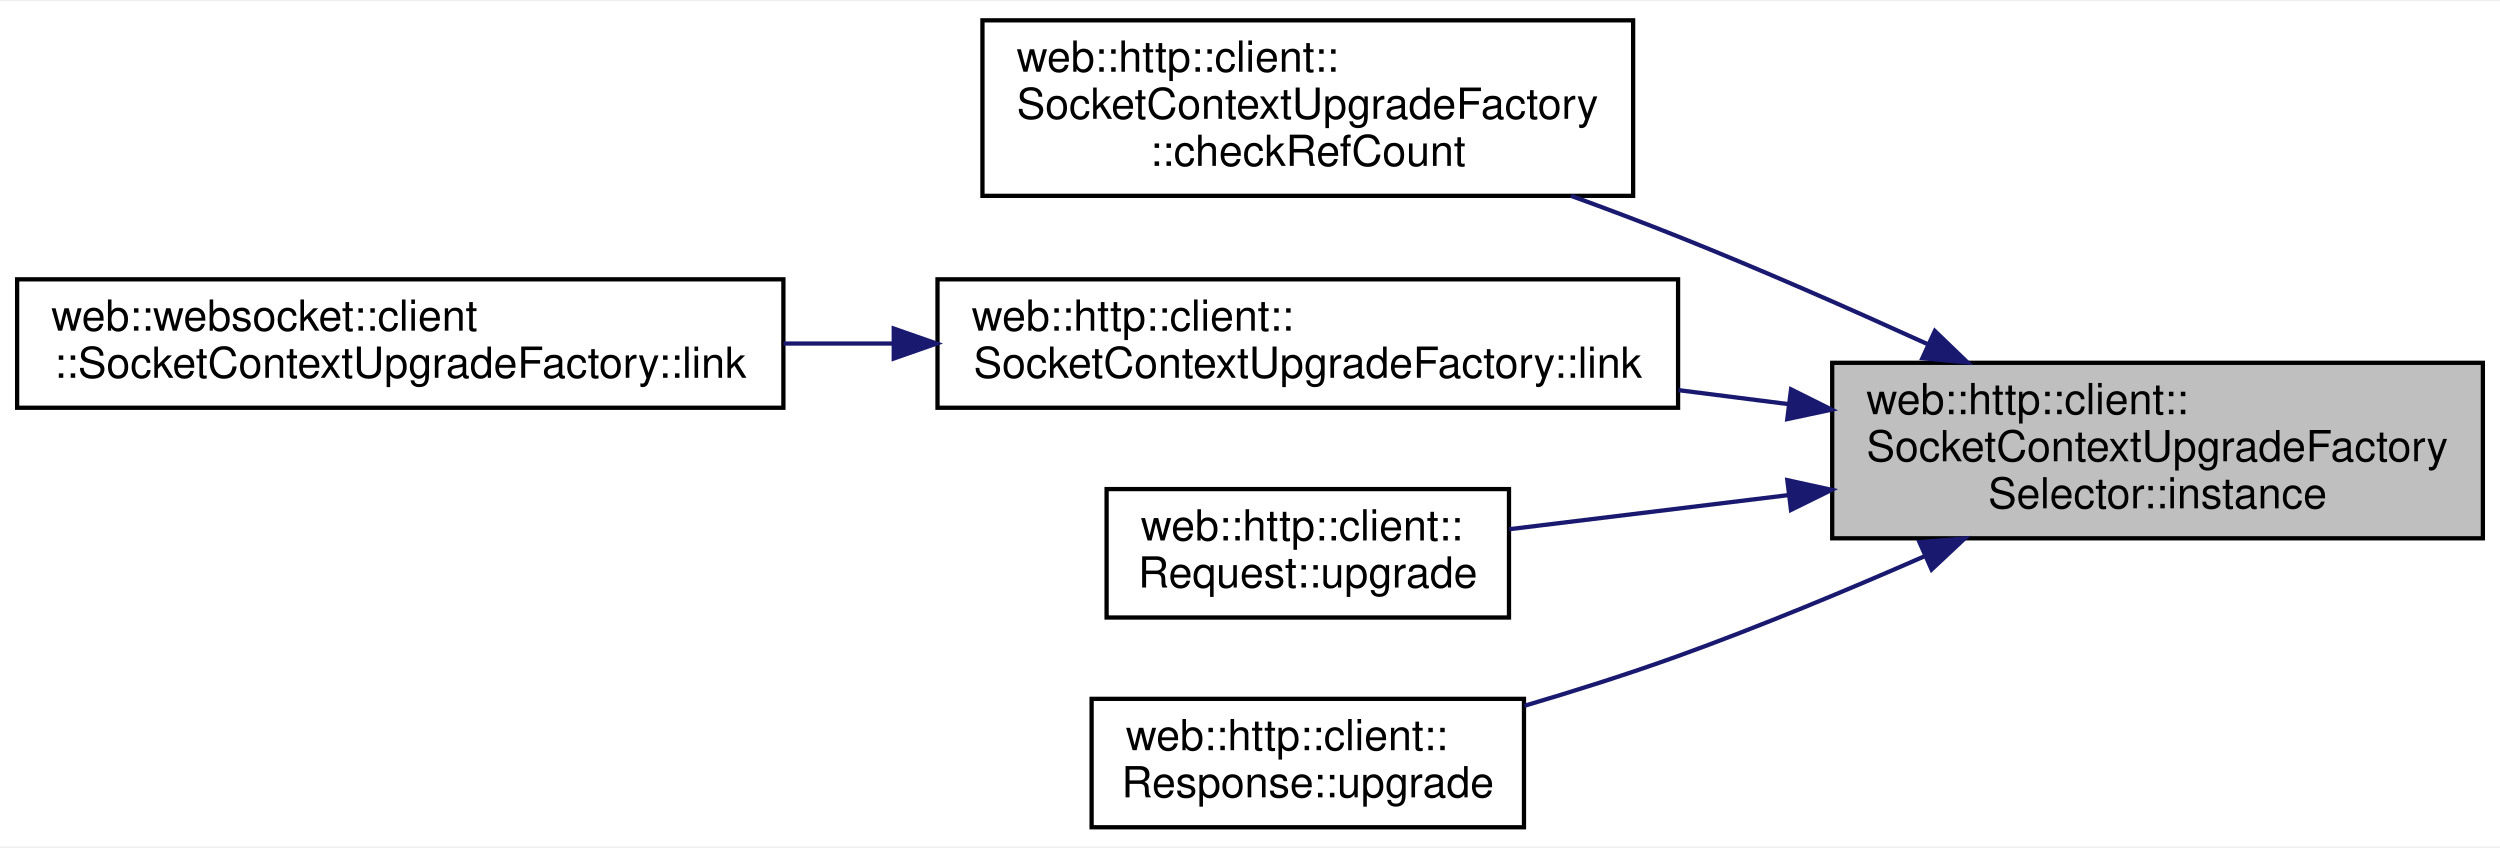
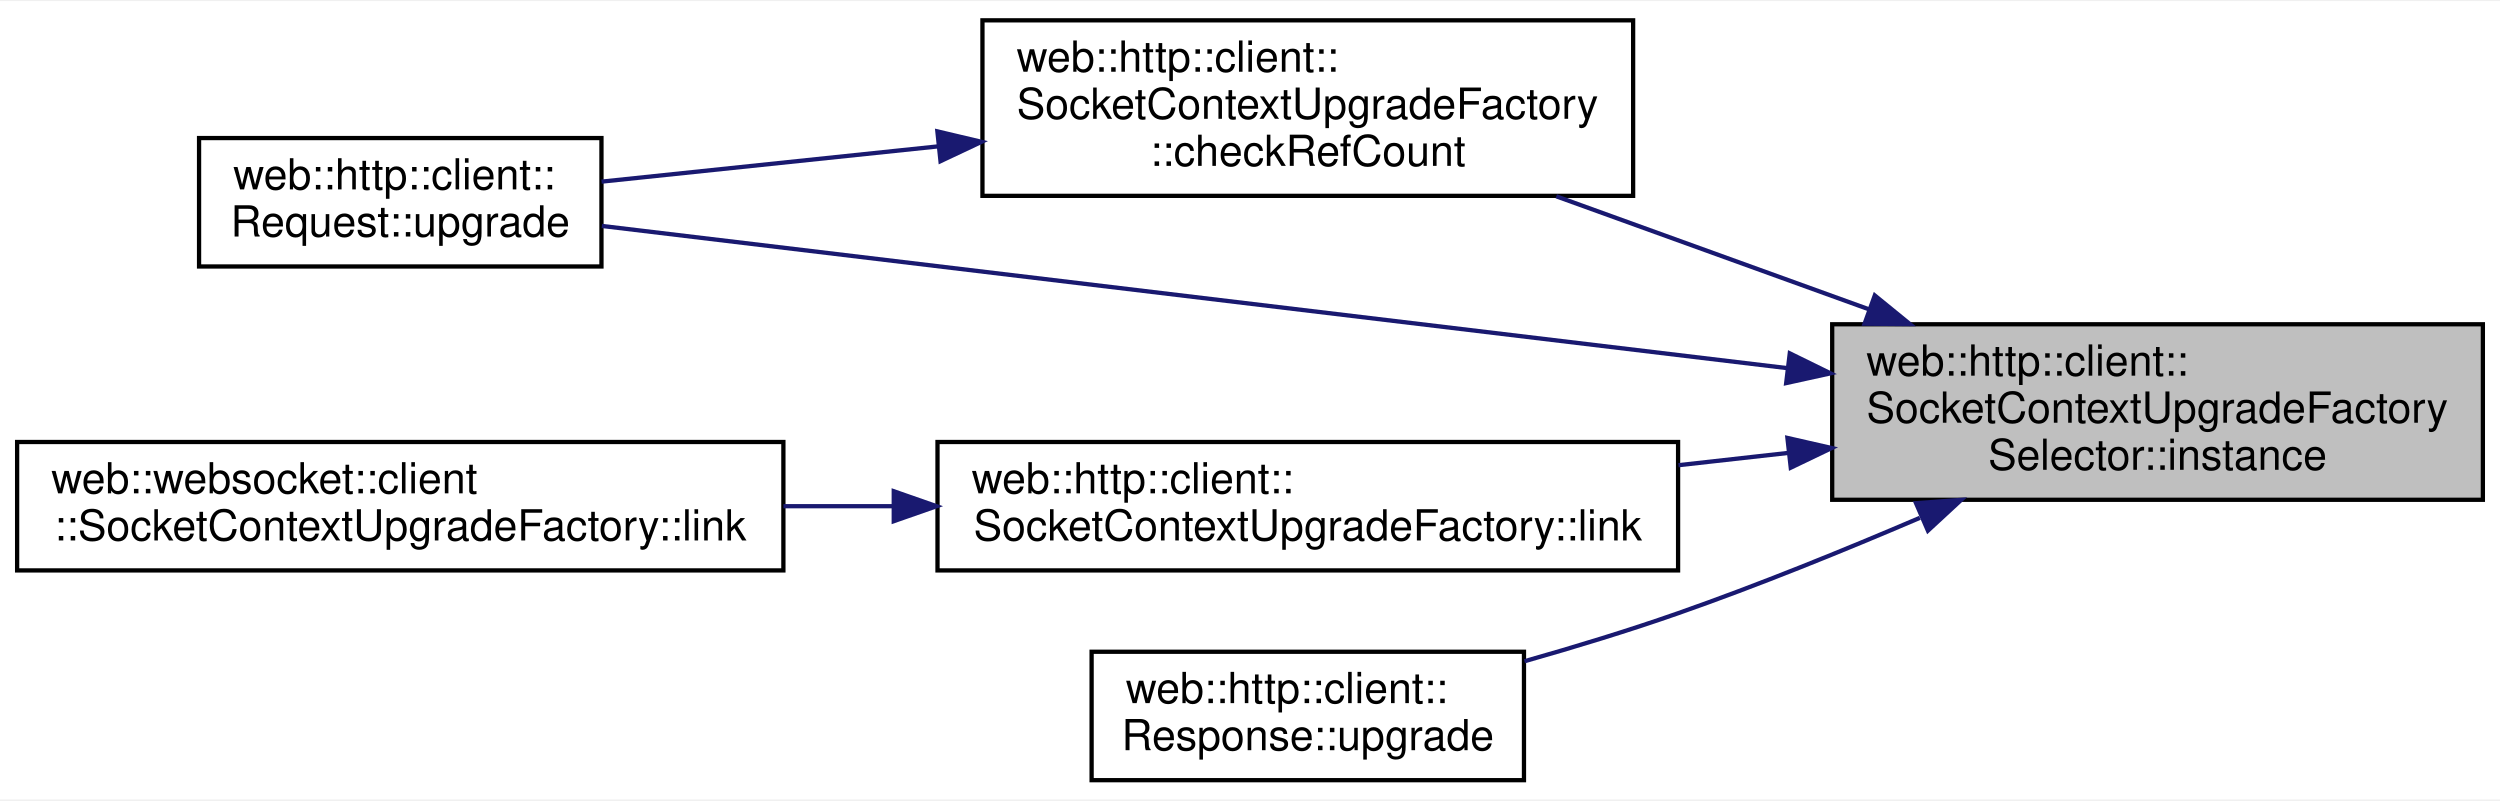
- <svg xmlns="http://www.w3.org/2000/svg" xmlns:xlink="http://www.w3.org/1999/xlink" width="584pt" height="198pt" viewBox="0.00 0.00 584.00 197.50">
-   <g id="graph0" class="graph" transform="scale(1 1) rotate(0) translate(4 193.5)">
-     <polygon fill="white" stroke="transparent" points="-4,4 -4,-193.5 580,-193.5 580,4 -4,4" />
+ <svg xmlns="http://www.w3.org/2000/svg" xmlns:xlink="http://www.w3.org/1999/xlink" width="584pt" height="187pt" viewBox="0.00 0.00 584.00 186.50">
+   <g id="graph0" class="graph" transform="scale(1 1) rotate(0) translate(4 182.5)">
+     <polygon fill="white" stroke="transparent" points="-4,4 -4,-182.5 580,-182.5 580,4 -4,4" />
    <g id="node1" class="node">
      <g id="a_node1">
        <a xlink:title=" ">
-           <polygon fill="#bfbfbf" stroke="black" points="424,-68 424,-109 576,-109 576,-68 424,-68" />
-           <text text-anchor="start" x="432" y="-97" font-family="Helvetica,sans-Serif" font-size="10.00">web::http::client::</text>
-           <text text-anchor="start" x="432" y="-86" font-family="Helvetica,sans-Serif" font-size="10.00">SocketContextUpgradeFactory</text>
-           <text text-anchor="middle" x="500" y="-75" font-family="Helvetica,sans-Serif" font-size="10.00">Selector::instance</text>
+           <polygon fill="#bfbfbf" stroke="black" points="424,-66 424,-107 576,-107 576,-66 424,-66" />
+           <text text-anchor="start" x="432" y="-95" font-family="Helvetica,sans-Serif" font-size="10.00">web::http::client::</text>
+           <text text-anchor="start" x="432" y="-84" font-family="Helvetica,sans-Serif" font-size="10.00">SocketContextUpgradeFactory</text>
+           <text text-anchor="middle" x="500" y="-73" font-family="Helvetica,sans-Serif" font-size="10.00">Selector::instance</text>
        </a>
      </g>
    </g>
    <g id="node2" class="node">
      <g id="a_node2">
        <a xlink:href="classweb_1_1http_1_1client_1_1_socket_context_upgrade_factory.html#a254e57fe75d644633ca8ab5667e04f60" target="_top" xlink:title=" ">
-           <polygon fill="white" stroke="black" points="225.5,-148 225.5,-189 377.5,-189 377.5,-148 225.5,-148" />
-           <text text-anchor="start" x="233.5" y="-177" font-family="Helvetica,sans-Serif" font-size="10.00">web::http::client::</text>
-           <text text-anchor="start" x="233.5" y="-166" font-family="Helvetica,sans-Serif" font-size="10.00">SocketContextUpgradeFactory</text>
-           <text text-anchor="middle" x="301.5" y="-155" font-family="Helvetica,sans-Serif" font-size="10.00">::checkRefCount</text>
+           <polygon fill="white" stroke="black" points="225.5,-137 225.5,-178 377.5,-178 377.5,-137 225.5,-137" />
+           <text text-anchor="start" x="233.5" y="-166" font-family="Helvetica,sans-Serif" font-size="10.00">web::http::client::</text>
+           <text text-anchor="start" x="233.5" y="-155" font-family="Helvetica,sans-Serif" font-size="10.00">SocketContextUpgradeFactory</text>
+           <text text-anchor="middle" x="301.5" y="-144" font-family="Helvetica,sans-Serif" font-size="10.00">::checkRefCount</text>
        </a>
      </g>
    </g>
    <g id="edge1" class="edge">
-       <path fill="none" stroke="midnightblue" d="M446.28,-113.36C427.98,-121.69 407.22,-130.82 388,-138.5 379.97,-141.71 371.44,-144.93 363,-148" />
-       <polygon fill="midnightblue" stroke="midnightblue" points="447.98,-116.43 455.61,-109.08 445.06,-110.07 447.98,-116.43" />
+       <path fill="none" stroke="midnightblue" d="M432.54,-110.51C408.85,-119.07 382.38,-128.64 359.55,-136.89" />
+       <polygon fill="midnightblue" stroke="midnightblue" points="433.95,-113.73 442.16,-107.04 431.57,-107.14 433.95,-113.73" />
    </g>
    <g id="node3" class="node">
      <g id="a_node3">
-         <a xlink:href="classweb_1_1http_1_1client_1_1_socket_context_upgrade_factory.html#aba8c1dcb3d67268eb0f9a0d2d4766e32" target="_top" xlink:title=" ">
-           <polygon fill="white" stroke="black" points="215,-98.5 215,-128.5 388,-128.5 388,-98.5 215,-98.5" />
-           <text text-anchor="start" x="223" y="-116.5" font-family="Helvetica,sans-Serif" font-size="10.00">web::http::client::</text>
-           <text text-anchor="middle" x="301.5" y="-105.5" font-family="Helvetica,sans-Serif" font-size="10.00">SocketContextUpgradeFactory::link</text>
+         <a xlink:href="classweb_1_1http_1_1client_1_1_request.html#ade3f2c0c18eb527560f212631a627a0d" target="_top" xlink:title=" ">
+           <polygon fill="white" stroke="black" points="42.5,-120.5 42.5,-150.5 136.5,-150.5 136.5,-120.5 42.5,-120.5" />
+           <text text-anchor="start" x="50.5" y="-138.5" font-family="Helvetica,sans-Serif" font-size="10.00">web::http::client::</text>
+           <text text-anchor="middle" x="89.5" y="-127.5" font-family="Helvetica,sans-Serif" font-size="10.00">Request::upgrade</text>
        </a>
      </g>
    </g>
-     <g id="edge2" class="edge">
-       <path fill="none" stroke="midnightblue" d="M413.9,-99.33C405.35,-100.42 396.65,-101.52 388.09,-102.61" />
-       <polygon fill="midnightblue" stroke="midnightblue" points="414.39,-102.79 423.87,-98.06 413.51,-95.85 414.39,-102.79" />
+     <g id="edge5" class="edge">
+       <path fill="none" stroke="midnightblue" d="M413.53,-96.75C329.26,-106.86 203.64,-121.93 136.59,-129.97" />
+       <polygon fill="midnightblue" stroke="midnightblue" points="414.09,-100.21 423.6,-95.54 413.25,-93.26 414.09,-100.21" />
    </g>
-     <g id="node5" class="node">
-       <g id="a_node5">
-         <a xlink:href="classweb_1_1http_1_1client_1_1_request.html#ade3f2c0c18eb527560f212631a627a0d" target="_top" xlink:title=" ">
-           <polygon fill="white" stroke="black" points="254.5,-49.5 254.5,-79.5 348.5,-79.5 348.5,-49.5 254.5,-49.5" />
-           <text text-anchor="start" x="262.5" y="-67.5" font-family="Helvetica,sans-Serif" font-size="10.00">web::http::client::</text>
-           <text text-anchor="middle" x="301.5" y="-56.5" font-family="Helvetica,sans-Serif" font-size="10.00">Request::upgrade</text>
+     <g id="node4" class="node">
+       <g id="a_node4">
+         <a xlink:href="classweb_1_1http_1_1client_1_1_socket_context_upgrade_factory.html#aba8c1dcb3d67268eb0f9a0d2d4766e32" target="_top" xlink:title=" ">
+           <polygon fill="white" stroke="black" points="215,-49.5 215,-79.5 388,-79.5 388,-49.5 215,-49.5" />
+           <text text-anchor="start" x="223" y="-67.5" font-family="Helvetica,sans-Serif" font-size="10.00">web::http::client::</text>
+           <text text-anchor="middle" x="301.5" y="-56.5" font-family="Helvetica,sans-Serif" font-size="10.00">SocketContextUpgradeFactory::link</text>
        </a>
      </g>
    </g>
-     <g id="edge4" class="edge">
-       <path fill="none" stroke="midnightblue" d="M413.67,-78.08C391.3,-75.35 368.01,-72.5 348.57,-70.13" />
-       <polygon fill="midnightblue" stroke="midnightblue" points="413.52,-81.59 423.87,-79.32 414.37,-74.64 413.52,-81.59" />
+     <g id="edge3" class="edge">
+       <path fill="none" stroke="midnightblue" d="M413.9,-76.97C405.35,-76.01 396.65,-75.04 388.09,-74.08" />
+       <polygon fill="midnightblue" stroke="midnightblue" points="413.54,-80.45 423.87,-78.09 414.32,-73.5 413.54,-80.45" />
    </g>
    <g id="node6" class="node">
      <g id="a_node6">
        <a xlink:href="classweb_1_1http_1_1client_1_1_response.html#a9e325e31cf23d211476c9dd9f0636ac0" target="_top" xlink:title=" ">
          <polygon fill="white" stroke="black" points="251,-0.5 251,-30.5 352,-30.5 352,-0.5 251,-0.5" />
          <text text-anchor="start" x="259" y="-18.5" font-family="Helvetica,sans-Serif" font-size="10.00">web::http::client::</text>
          <text text-anchor="middle" x="301.5" y="-7.5" font-family="Helvetica,sans-Serif" font-size="10.00">Response::upgrade</text>
        </a>
      </g>
    </g>
-     <g id="edge5" class="edge">
-       <path fill="none" stroke="midnightblue" d="M445.71,-63.87C427.58,-55.92 407.09,-47.39 388,-40.5 376.51,-36.35 363.97,-32.38 352.12,-28.88" />
-       <polygon fill="midnightblue" stroke="midnightblue" points="444.38,-67.11 454.95,-67.96 447.22,-60.71 444.38,-67.11" />
+     <g id="edge6" class="edge">
+       <path fill="none" stroke="midnightblue" d="M444.49,-61.79C426.67,-54.16 406.66,-46.04 388,-39.5 376.51,-35.47 363.96,-31.64 352.11,-28.28" />
+       <polygon fill="midnightblue" stroke="midnightblue" points="443.58,-65.21 454.14,-65.98 446.36,-58.79 443.58,-65.21" />
    </g>
-     <g id="node4" class="node">
-       <g id="a_node4">
+     <g id="edge2" class="edge">
+       <path fill="none" stroke="midnightblue" d="M215.08,-148.55C188.21,-145.74 159.56,-142.74 136.52,-140.32" />
+       <polygon fill="midnightblue" stroke="midnightblue" points="214.97,-152.06 225.28,-149.62 215.7,-145.1 214.97,-152.06" />
+     </g>
+     <g id="node5" class="node">
+       <g id="a_node5">
        <a xlink:href="classweb_1_1websocket_1_1client_1_1_socket_context_upgrade_factory.html#abdf983445629ff9b7b70a4628bae62f2" target="_top" xlink:title=" ">
-           <polygon fill="white" stroke="black" points="0,-98.5 0,-128.5 179,-128.5 179,-98.5 0,-98.5" />
-           <text text-anchor="start" x="8" y="-116.5" font-family="Helvetica,sans-Serif" font-size="10.00">web::websocket::client</text>
-           <text text-anchor="middle" x="89.5" y="-105.5" font-family="Helvetica,sans-Serif" font-size="10.00">::SocketContextUpgradeFactory::link</text>
+           <polygon fill="white" stroke="black" points="0,-49.5 0,-79.5 179,-79.5 179,-49.5 0,-49.5" />
+           <text text-anchor="start" x="8" y="-67.5" font-family="Helvetica,sans-Serif" font-size="10.00">web::websocket::client</text>
+           <text text-anchor="middle" x="89.5" y="-56.5" font-family="Helvetica,sans-Serif" font-size="10.00">::SocketContextUpgradeFactory::link</text>
        </a>
      </g>
    </g>
-     <g id="edge3" class="edge">
-       <path fill="none" stroke="midnightblue" d="M204.76,-113.5C196.19,-113.5 187.52,-113.5 179.01,-113.5" />
-       <polygon fill="midnightblue" stroke="midnightblue" points="204.78,-117 214.78,-113.5 204.78,-110 204.78,-117" />
+     <g id="edge4" class="edge">
+       <path fill="none" stroke="midnightblue" d="M204.76,-64.5C196.19,-64.5 187.52,-64.5 179.01,-64.5" />
+       <polygon fill="midnightblue" stroke="midnightblue" points="204.78,-68 214.78,-64.5 204.78,-61 204.78,-68" />
    </g>
  </g>
</svg>
